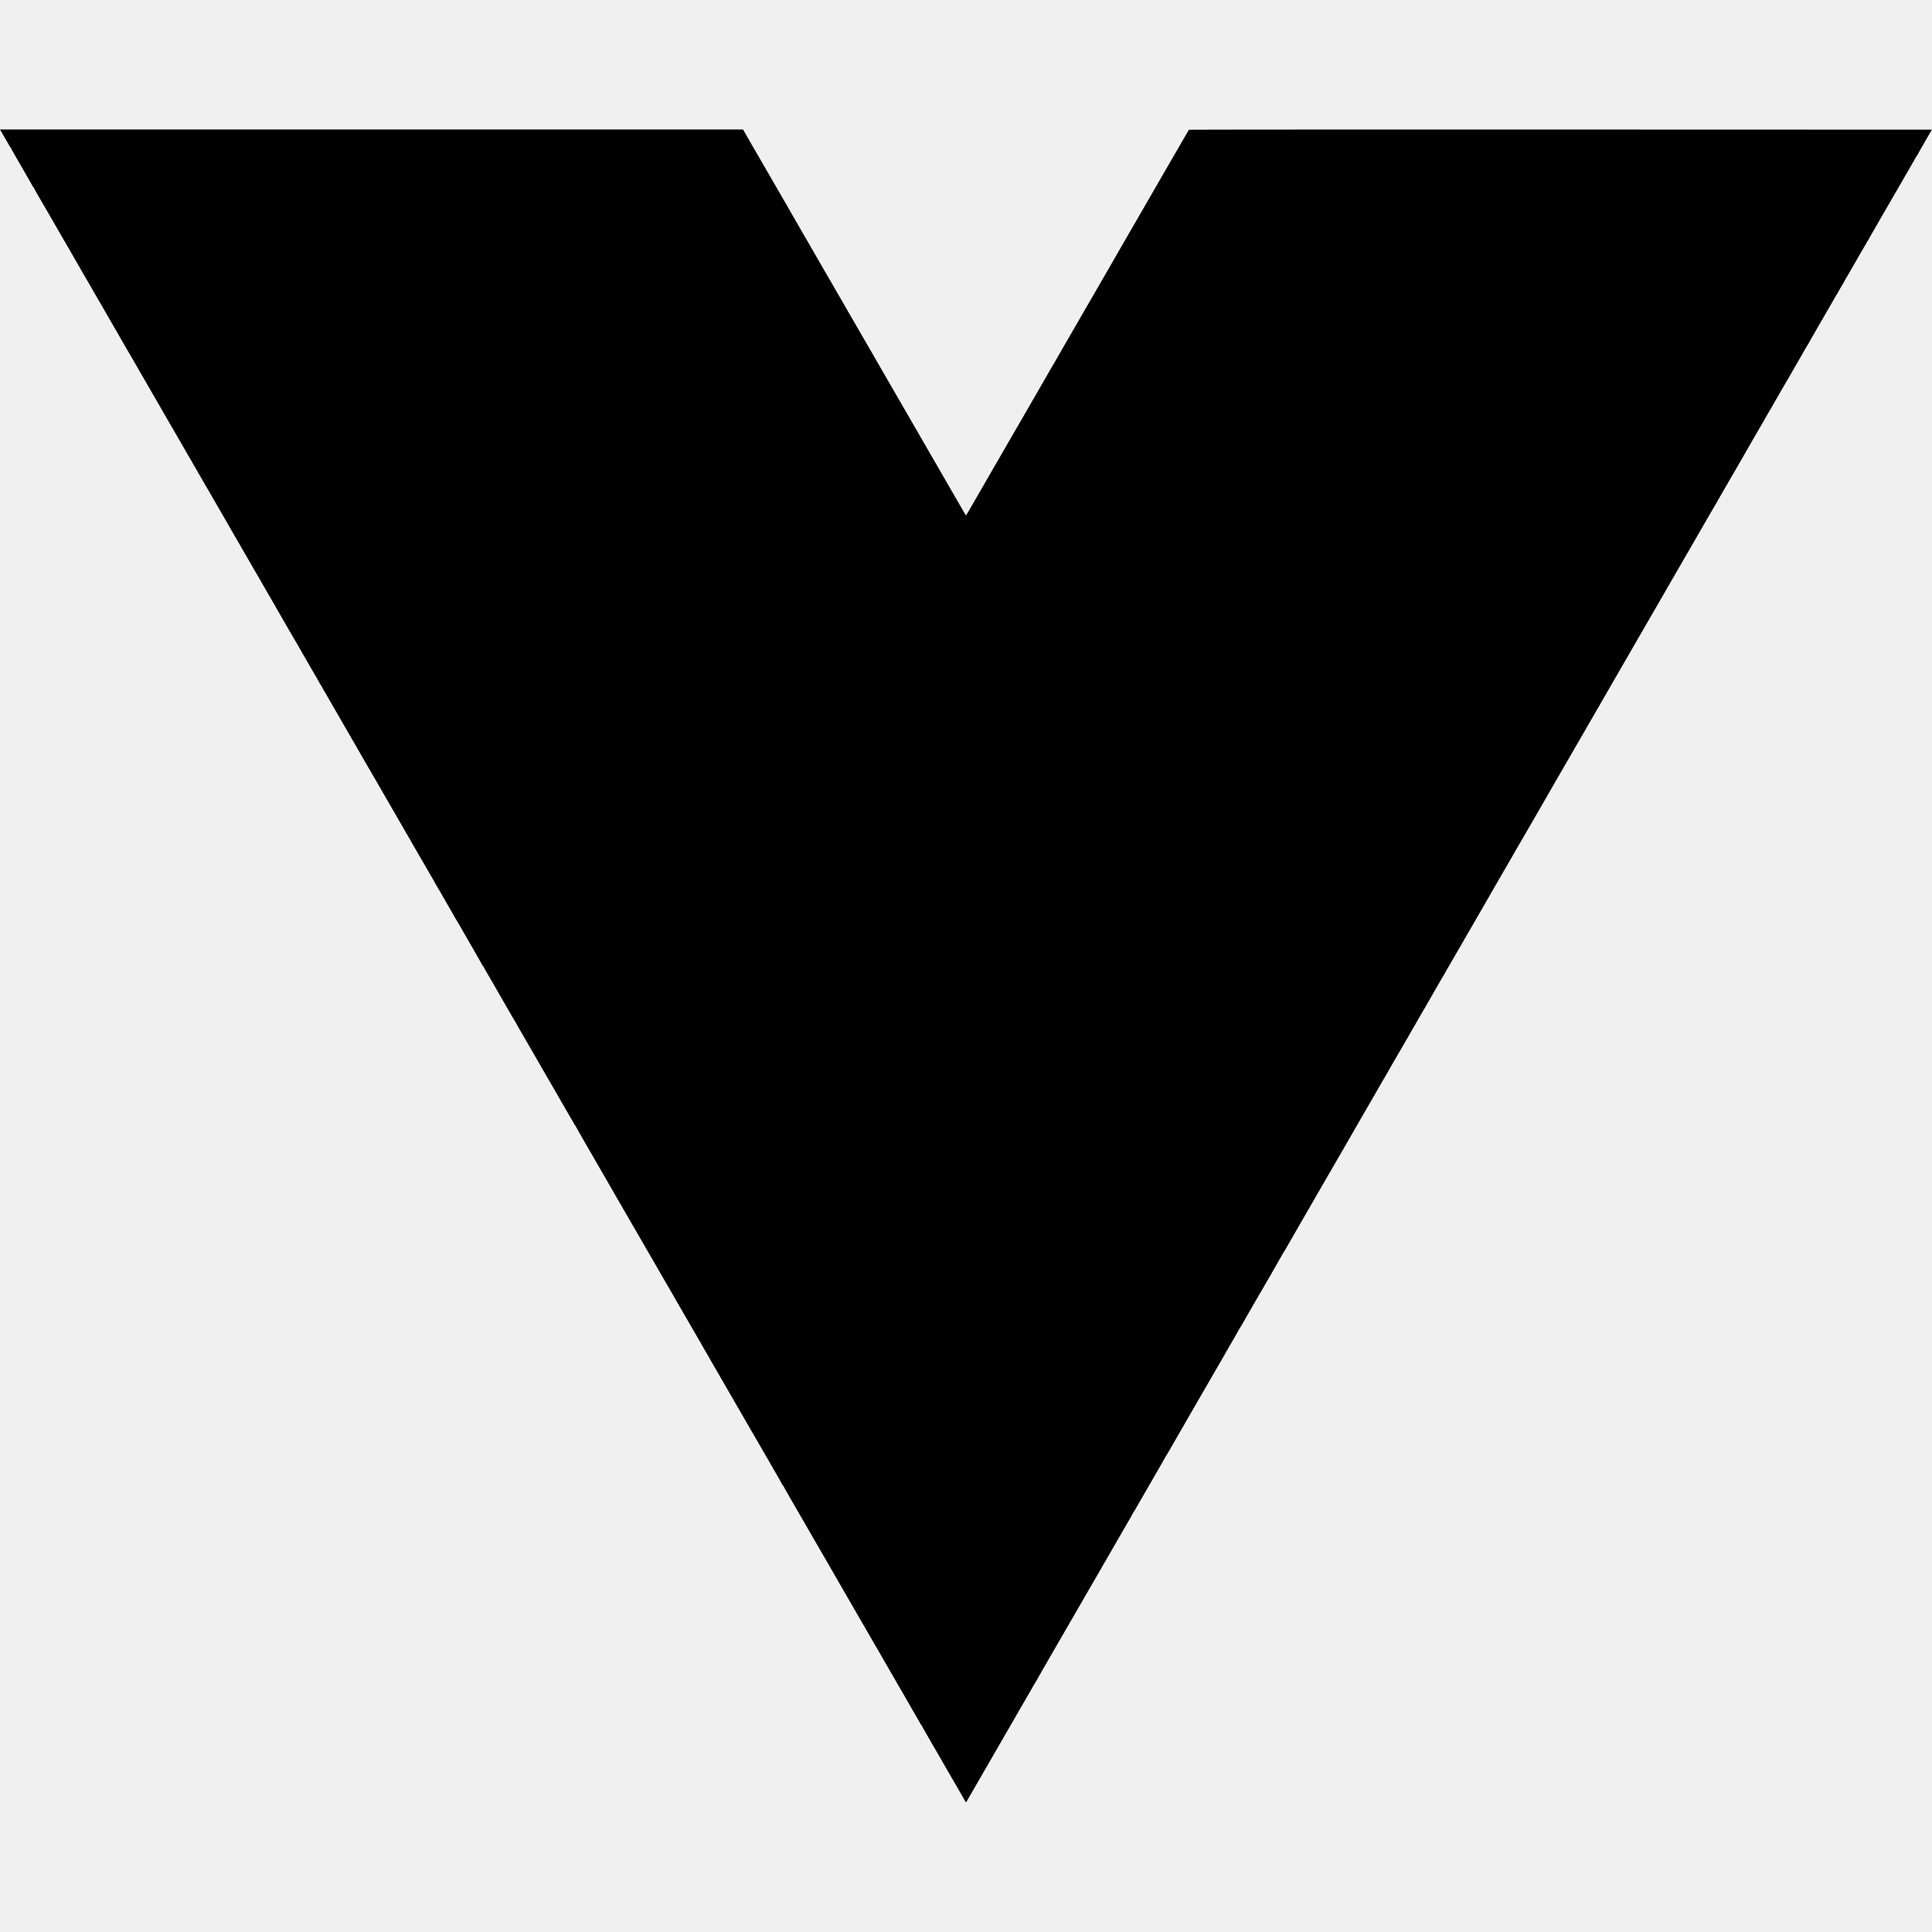
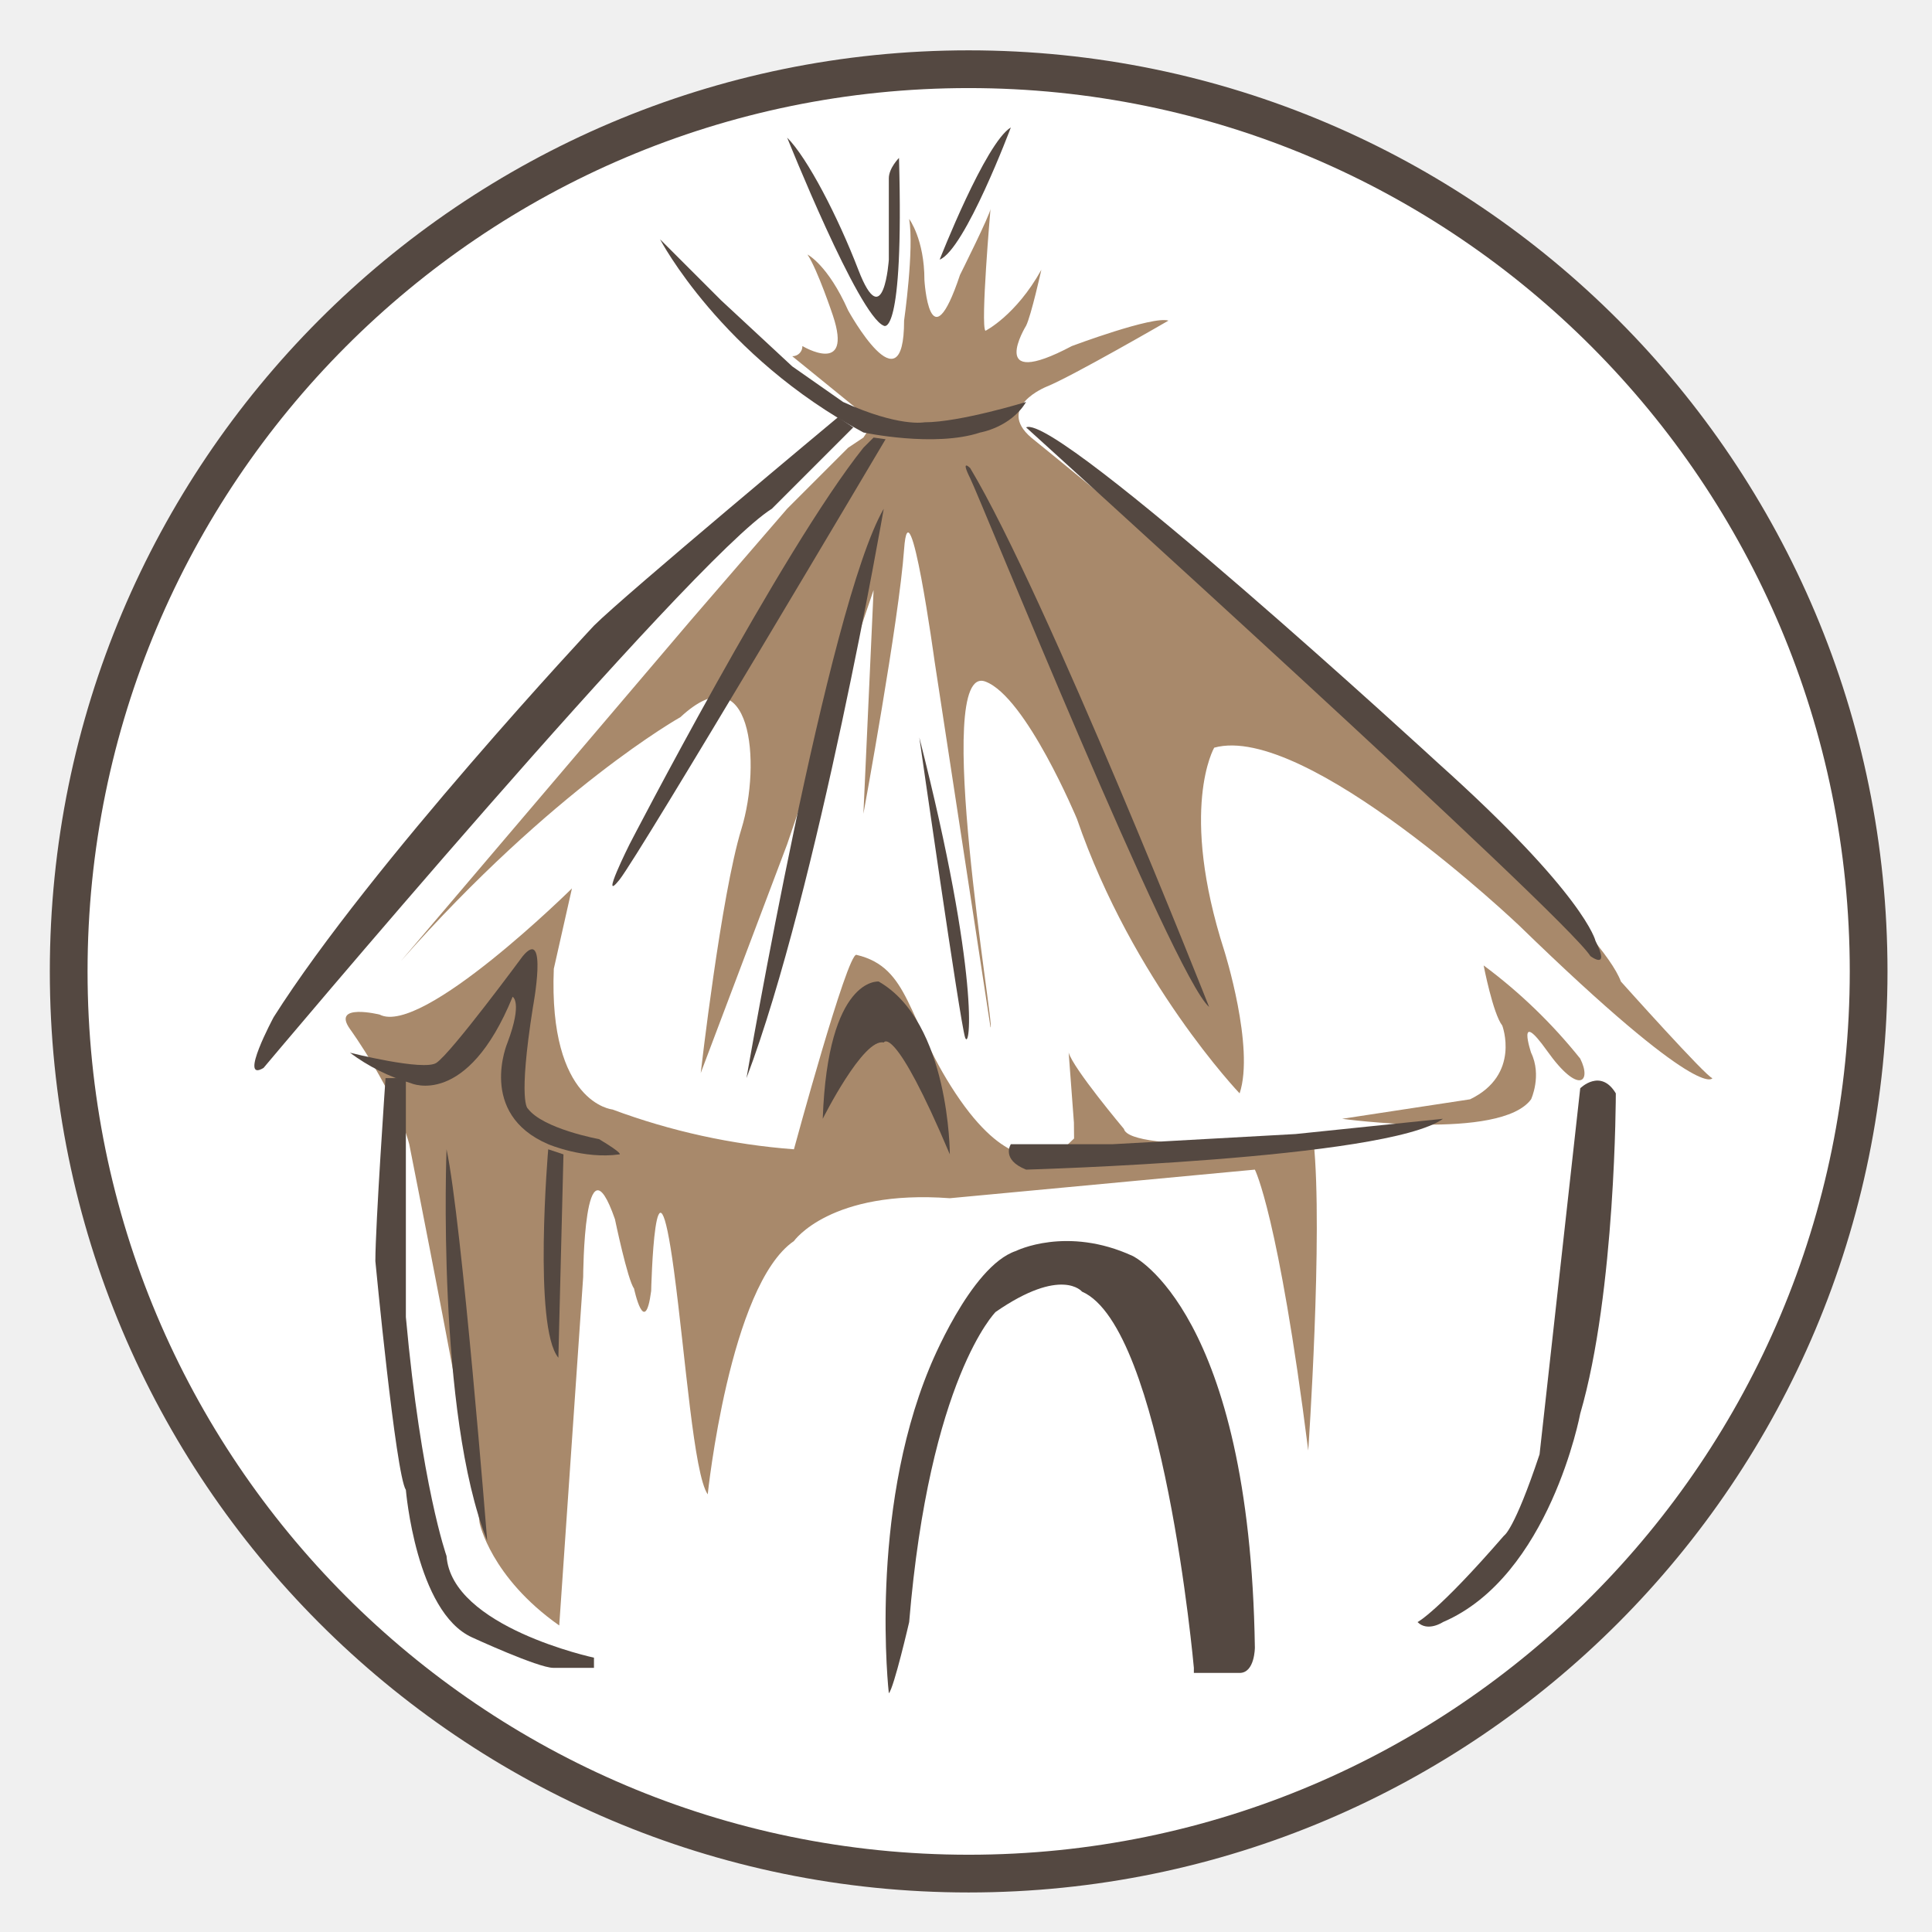
- <svg xmlns="http://www.w3.org/2000/svg" version="1.0" width="16pt" height="16pt" viewBox="0 0 16 16" preserveAspectRatio="xMidYMid meet">
-   <g transform="translate(0,16) scale(0.00032,-0.00032)" fill="#000000" stroke="none">
-     <path d="M18 46618 c45 -75 122 -207 122 -211 0 -2 25 -45 55 -95 30 -50 55 -96 55 -102 0 -5 5 -10 10 -10 6 0 10 -4 10 -9 0 -5 73 -135 161 -288 89 -153 173 -298 187 -323 14 -25 32 -57 41 -72 88 -149 187 -324 189 -335 2 -7 8 -13 13 -13 5 0 9 -4 9 -10 0 -5 46 -89 103 -187 175 -302 490 -846 507 -876 8 -16 20 -36 25 -45 28 -46 290 -498 339 -585 13 -23 74 -129 136 -236 61 -107 123 -215 137 -240 14 -25 29 -50 33 -56 5 -5 23 -37 40 -70 18 -33 38 -67 44 -75 11 -16 21 -33 63 -109 14 -25 29 -50 33 -56 4 -5 21 -35 38 -65 55 -100 261 -455 269 -465 4 -5 14 -21 20 -35 15 -29 41 -75 103 -180 24 -41 52 -88 60 -105 9 -16 57 -100 107 -185 112 -193 362 -626 380 -660 8 -14 23 -38 33 -55 11 -16 23 -37 27 -45 4 -8 26 -46 48 -85 23 -38 53 -90 67 -115 46 -81 64 -113 178 -310 62 -107 121 -210 132 -227 37 -67 56 -99 85 -148 16 -27 32 -57 36 -65 4 -8 15 -27 25 -42 9 -15 53 -89 96 -165 44 -76 177 -307 296 -513 120 -206 268 -463 330 -570 131 -227 117 -203 200 -348 36 -62 73 -125 82 -140 10 -15 21 -34 25 -42 4 -8 20 -37 36 -65 17 -27 38 -65 48 -82 49 -85 64 -111 87 -153 13 -25 28 -49 32 -55 4 -5 78 -134 165 -285 87 -151 166 -288 176 -305 10 -16 26 -43 35 -59 9 -17 125 -217 257 -445 132 -229 253 -441 270 -471 17 -30 45 -79 64 -108 18 -29 33 -54 33 -57 0 -2 20 -37 44 -77 24 -40 123 -212 221 -383 97 -170 190 -330 205 -355 16 -25 39 -65 53 -90 13 -25 81 -144 152 -265 70 -121 137 -238 150 -260 12 -22 37 -65 55 -95 18 -30 43 -73 55 -95 12 -22 48 -85 80 -140 77 -132 163 -280 190 -330 13 -22 71 -123 130 -225 59 -102 116 -199 126 -217 10 -17 29 -50 43 -72 15 -22 26 -43 26 -45 0 -2 27 -50 60 -106 33 -56 60 -103 60 -105 0 -2 55 -98 90 -155 8 -14 182 -316 239 -414 13 -22 45 -79 72 -124 27 -46 49 -86 49 -89 0 -2 14 -24 30 -48 16 -24 30 -46 30 -49 0 -5 74 -135 100 -176 5 -8 24 -42 43 -75 50 -88 58 -101 262 -455 104 -179 199 -345 213 -370 14 -25 28 -49 32 -55 4 -5 17 -26 28 -45 10 -19 62 -109 114 -200 114 -197 133 -230 170 -295 16 -27 33 -57 38 -65 17 -28 96 -165 103 -180 4 -8 16 -28 26 -45 10 -16 77 -131 148 -255 72 -124 181 -313 243 -420 62 -107 121 -209 131 -227 35 -62 323 -560 392 -678 38 -66 83 -145 100 -175 16 -30 33 -59 37 -65 4 -5 17 -27 29 -47 34 -61 56 -100 90 -156 17 -29 31 -55 31 -57 0 -2 17 -32 39 -67 21 -35 134 -229 251 -433 117 -203 235 -407 261 -451 27 -45 49 -85 49 -88 0 -4 8 -19 19 -34 15 -21 200 -341 309 -533 10 -19 33 -58 51 -87 17 -29 31 -54 31 -56 0 -2 25 -44 55 -94 30 -50 55 -95 55 -98 0 -4 6 -15 14 -23 7 -9 27 -41 43 -71 17 -30 170 -297 342 -594 171 -296 311 -542 311 -547 0 -5 5 -9 10 -9 6 0 10 -4 10 -10 0 -5 22 -47 49 -92 27 -46 58 -99 68 -118 24 -43 81 -140 93 -160 5 -8 66 -114 135 -235 69 -121 130 -227 135 -235 12 -21 259 -447 283 -490 10 -19 28 -47 38 -62 11 -14 19 -29 19 -32 0 -3 37 -69 83 -148 99 -170 305 -526 337 -583 13 -22 31 -53 41 -70 11 -16 22 -37 26 -45 7 -14 82 -146 103 -180 14 -24 181 -311 205 -355 13 -22 46 -80 75 -130 29 -49 64 -110 78 -135 14 -25 51 -88 82 -140 31 -52 59 -102 63 -110 4 -8 18 -33 31 -55 205 -353 284 -489 309 -535 17 -30 45 -78 62 -106 18 -28 36 -60 39 -72 4 -12 12 -22 17 -22 5 0 9 -4 9 -10 0 -5 109 -197 241 -427 133 -230 250 -431 259 -448 51 -90 222 -385 280 -485 37 -63 78 -135 92 -160 14 -25 67 -117 118 -205 51 -88 101 -175 111 -193 34 -58 55 -95 149 -257 51 -88 101 -173 110 -190 9 -16 76 -131 147 -255 72 -124 140 -241 151 -260 61 -108 281 -489 355 -615 38 -66 77 -133 87 -150 35 -63 91 -161 100 -175 14 -23 99 -169 128 -220 54 -97 135 -235 142 -245 4 -5 20 -32 35 -60 26 -48 238 -416 276 -480 10 -16 26 -46 37 -65 30 -53 382 -661 403 -695 10 -16 22 -37 26 -45 4 -8 26 -48 50 -88 24 -41 43 -75 43 -77 0 -2 22 -40 50 -85 27 -45 50 -84 50 -86 0 -3 38 -69 83 -147 84 -142 302 -520 340 -587 10 -19 34 -60 52 -90 18 -30 44 -75 57 -100 14 -25 45 -79 70 -120 25 -41 56 -96 70 -121 14 -25 77 -133 138 -240 62 -107 122 -210 132 -229 25 -43 310 -535 337 -581 11 -19 26 -45 34 -59 17 -32 238 -414 266 -460 11 -19 24 -41 28 -49 3 -7 75 -133 160 -278 84 -146 153 -269 153 -274 0 -5 5 -9 10 -9 6 0 10 -4 10 -10 0 -5 82 -150 181 -322 182 -314 201 -346 240 -415 12 -21 80 -139 152 -263 71 -124 141 -245 155 -270 14 -25 28 -49 32 -55 6 -8 145 -248 220 -380 37 -66 209 -362 229 -395 11 -19 24 -42 28 -49 4 -8 67 -118 140 -243 73 -125 133 -230 133 -233 0 -2 15 -28 33 -57 19 -29 47 -78 64 -108 17 -30 53 -93 79 -139 53 -90 82 -141 157 -272 82 -142 115 -199 381 -659 142 -245 268 -463 281 -485 12 -22 71 -125 132 -230 60 -104 172 -298 248 -430 76 -132 146 -253 156 -270 11 -16 22 -36 26 -44 3 -8 30 -54 60 -103 29 -49 53 -91 53 -93 0 -3 18 -34 40 -70 22 -36 40 -67 40 -69 0 -2 37 -66 81 -142 45 -77 98 -168 119 -204 20 -36 47 -81 58 -100 12 -19 27 -47 33 -62 6 -16 15 -28 20 -28 5 0 9 -4 9 -9 0 -6 63 -118 140 -251 77 -133 140 -243 140 -245 0 -2 18 -33 41 -70 22 -37 49 -83 60 -101 10 -19 29 -51 40 -71 25 -45 109 -189 126 -218 7 -11 17 -29 22 -40 6 -11 22 -38 35 -60 14 -22 37 -62 52 -90 14 -27 35 -62 45 -77 11 -14 19 -29 19 -32 0 -3 18 -35 40 -71 22 -36 40 -67 40 -69 0 -2 19 -35 42 -72 23 -38 55 -94 72 -124 26 -47 139 -244 171 -298 6 -9 21 -36 34 -60 28 -48 37 -51 51 -19 6 12 19 36 29 52 10 17 27 46 38 65 11 19 104 181 208 360 103 179 199 345 213 370 14 25 42 74 64 109 21 34 38 65 38 67 0 2 18 33 40 69 22 36 40 67 40 69 0 3 177 310 199 346 16 26 136 234 140 244 2 5 25 44 52 88 27 44 49 81 49 84 0 2 18 34 40 70 22 36 40 67 40 69 0 2 20 36 43 77 35 58 169 289 297 513 9 17 50 86 90 155 40 69 86 150 103 180 16 30 35 62 41 70 6 8 16 24 22 35 35 64 72 129 167 293 59 100 116 199 127 220 11 20 30 53 41 72 43 72 1070 1850 1121 1940 14 25 65 113 113 195 48 83 96 166 107 185 10 19 28 50 38 68 11 18 73 124 137 235 64 111 175 303 246 427 71 124 173 299 225 390 52 91 116 202 143 248 27 45 49 85 49 89 0 4 6 14 14 22 7 9 28 43 46 76 26 47 251 436 378 655 11 19 29 51 40 70 11 19 101 176 201 348 99 172 181 317 181 323 0 5 5 9 10 9 6 0 10 5 10 11 0 6 8 23 18 37 11 15 32 52 49 82 16 30 130 228 253 440 122 212 234 405 248 430 13 25 39 70 57 100 39 65 69 117 130 225 25 44 50 87 55 95 12 19 78 134 220 380 61 107 129 224 150 260 161 277 222 382 246 425 15 28 47 83 71 123 24 41 43 78 43 83 0 5 4 9 8 9 4 0 13 12 19 28 7 15 23 45 36 67 66 110 277 478 277 483 0 3 6 13 14 21 7 9 27 41 43 71 17 30 45 80 63 110 34 57 375 649 394 685 6 11 16 27 22 35 6 8 26 42 44 75 18 33 41 74 51 90 10 17 24 41 32 55 54 97 72 128 88 152 11 14 19 28 19 30 0 3 79 141 175 308 96 167 175 305 175 308 0 3 6 13 14 21 7 9 26 39 41 66 33 60 276 483 338 587 24 40 46 80 50 88 4 8 13 24 20 35 14 23 95 163 125 215 11 19 52 91 92 160 40 69 80 139 90 155 9 17 103 179 207 360 105 182 200 346 211 365 103 181 463 802 489 845 7 11 15 27 19 35 4 8 29 51 55 95 64 110 828 1433 848 1470 9 17 24 41 33 55 9 14 29 48 45 77 15 28 52 93 82 145 30 51 62 107 71 123 17 30 231 398 400 690 51 88 103 179 115 202 12 23 26 48 32 55 6 7 24 38 40 68 17 30 61 107 98 170 37 63 84 144 103 180 19 36 41 72 48 81 8 8 14 18 14 21 0 4 27 51 59 106 32 55 72 124 89 154 16 29 71 125 122 213 51 88 104 180 118 205 13 25 28 50 32 55 4 6 17 26 28 45 11 19 45 80 77 135 31 55 66 116 77 135 11 19 88 152 171 295 401 694 620 1072 650 1125 11 19 87 152 170 295 83 143 158 273 166 288 9 16 21 36 26 45 6 9 31 52 55 96 25 43 54 94 66 115 11 20 95 164 186 321 91 157 173 299 182 315 9 17 26 46 37 65 12 19 66 114 121 210 56 96 108 186 117 200 8 14 24 40 34 59 24 45 383 664 412 713 5 9 17 29 26 45 15 28 120 210 241 419 36 61 68 117 72 125 4 8 12 23 19 34 35 57 245 420 262 453 11 20 35 61 53 90 17 29 32 54 32 56 0 3 28 51 62 108 33 57 70 119 80 138 10 19 23 42 28 50 5 8 32 53 59 100 27 47 149 258 271 470 122 212 234 405 248 430 30 53 62 108 80 135 6 11 15 27 19 35 4 8 85 150 181 315 96 165 187 323 202 350 31 56 116 202 130 225 5 8 25 42 43 75 19 33 92 159 162 280 149 257 157 271 202 350 19 33 38 67 43 75 9 14 228 392 275 475 12 22 55 96 95 165 40 69 80 139 90 155 24 42 202 350 221 383 9 15 27 47 41 72 14 25 75 131 136 236 61 106 121 210 134 232 99 172 271 470 279 482 5 8 23 40 40 70 18 30 81 141 142 245 60 105 121 210 135 235 14 25 71 124 127 220 56 96 143 247 194 335 51 88 96 167 102 175 14 24 180 311 204 355 23 43 340 590 356 615 5 8 50 87 101 175 171 301 517 898 582 1008 25 43 46 81 46 83 0 2 12 23 27 47 14 23 40 67 56 97 16 30 35 62 42 70 7 8 15 22 18 30 4 8 20 38 37 65 16 28 33 57 37 65 6 12 111 196 143 250 5 8 55 95 112 193 57 98 113 195 126 215 12 20 27 46 32 57 6 11 14 27 20 35 5 8 76 130 156 270 80 140 165 287 187 325 23 39 52 90 66 115 13 25 30 52 37 61 8 8 14 18 14 21 0 4 41 77 92 165 50 87 175 302 276 478 101 176 208 360 236 408 28 49 67 117 86 152 19 35 41 70 48 77 6 6 12 15 12 19 0 7 124 224 167 291 12 21 23 40 23 42 0 2 21 40 46 83 26 43 55 92 64 109 54 95 327 568 354 614 19 30 45 75 59 100 71 128 82 145 89 148 4 2 8 8 8 13 0 5 42 82 94 172 311 538 496 858 518 897 14 25 40 70 58 100 18 30 42 71 53 90 10 19 79 139 152 265 73 127 142 246 153 265 10 19 43 76 72 125 29 50 63 108 75 130 65 116 80 140 87 143 4 2 8 8 8 12 0 8 114 212 140 250 6 8 14 24 20 35 5 11 54 97 108 190 l100 170 -9611 3 c-5286 1 -9614 -1 -9618 -5 -5 -6 -419 -719 -619 -1068 -89 -155 -267 -463 -323 -560 -38 -66 -81 -140 -95 -165 -31 -56 -263 -457 -526 -910 -110 -190 -224 -388 -254 -440 -29 -52 -61 -109 -71 -125 -23 -39 -243 -420 -268 -465 -11 -19 -204 -352 -428 -740 -224 -388 -477 -826 -563 -975 -85 -148 -185 -322 -222 -385 -37 -63 -120 -207 -185 -320 -65 -113 -177 -306 -248 -430 -72 -124 -172 -297 -222 -385 -51 -88 -142 -245 -202 -350 -131 -226 -247 -427 -408 -705 -65 -113 -249 -432 -410 -710 -160 -278 -388 -673 -506 -877 -118 -205 -216 -373 -219 -373 -3 0 -52 82 -109 183 -58 100 -144 250 -192 332 -95 164 -402 696 -647 1120 -85 149 -228 396 -317 550 -212 365 -982 1700 -1008 1745 -10 19 -43 76 -72 125 -29 50 -64 110 -77 135 -14 25 -63 110 -110 190 -47 80 -96 165 -110 190 -14 25 -99 171 -188 325 -89 154 -174 300 -188 325 -13 25 -64 113 -112 195 -48 83 -140 242 -205 355 -65 113 -183 317 -263 454 -79 137 -152 264 -163 282 -50 89 -335 583 -354 614 -12 19 -34 58 -50 85 -15 28 -129 226 -253 440 -124 215 -235 408 -247 430 -12 22 -69 121 -127 220 -58 99 -226 389 -373 645 -148 256 -324 561 -392 678 -67 117 -134 232 -147 255 -13 23 -33 59 -46 80 l-22 37 -9615 0 -9615 0 20 -32z" />
+ <svg xmlns="http://www.w3.org/2000/svg" version="1.0" width="16pt" height="16pt" viewBox="0 0 512 512" preserveAspectRatio="xMidYMid meet">
+   <g id="20c85ec5-5ca6-49f5-8641-dc15f624a7a6" data-name="Orijinal Favicon">
+     <ellipse cx="256.705" cy="257.432" rx="238.502" ry="239.091" style="fill:#fff;stroke:#544841;stroke-miterlimit:10;stroke-width:10px" />
+     <g id="d6c08555-fa7a-497f-bc53-1d07d25948ea" data-name="katman 15">
+       <g id="4e481707-4cff-421c-bc64-ce2c0fc458e3" data-name="Gölge">
+         <path id="0cd08412-e8ad-4680-8490-b340a35eef58" data-name="Üst" d="M209.951,94.4a2.639,2.639,0,0,0,2.695-2.695s13.473,8.084,8.084-8.084c0,0-4.042-12.125-6.736-16.167,0,0,5.389,2.695,10.778,14.82,0,0,14.82,26.945,14.82,2.695,0,0,2.695-18.862,1.347-26.945,0,0,4.042,5.389,4.042,16.167,0,0,1.347,22.904,9.431-1.347,0,0,8.084-16.167,8.084-17.515,0,0-2.695,30.987-1.347,32.335,0,0,8.084-4.042,14.82-16.167,0,0-2.695,12.125-4.042,14.82,0,0-10.778,17.515,12.125,5.389,0,0,21.556-8.084,25.598-6.736,0,0-25.598,14.82-32.335,17.515,0,0-13.473,5.389-4.042,13.473,0,0,146.853,118.56,156.283,144.158,0,0,22.904,25.598,24.251,25.598,0,0-2.695,6.736-51.196-40.418,0,0-56.585-53.891-80.836-47.154,0,0-9.431,16.167,2.695,53.891,0,0,8.084,25.598,4.042,37.724,0,0-28.293-29.64-43.113-72.753,0,0-13.473-32.335-24.251-36.376-14.383-5.394,2.695,92.962,1.347,91.614l-14.82-97.004s-6.709-48.881-8.084-29.64c-1.347,18.862-10.778,70.058-10.778,70.058l2.695-59.28L208.604,223.738l-22.904,60.627s5.389-47.154,10.778-64.669,2.695-47.154-16.167-29.64c0,0-33.682,18.862-74.1,64.669L183.006,164.458l25.598-29.64,16.167-16.167,4.042-2.695,2.695-4.042Z" style="fill:#8b6239;opacity:0.75" />
+         <path id="b6dd79da-847d-4aa2-9e2e-59d8af84bd5a" data-name="Sol" d="M226.96,253.041c14.315,3.368,13.175,16.946,26.272,36.713,13.39,20.209,22.356,16.041,22.356,16.041l4.421-1.053,1.895-.421,2.737-2.61-.042-4.21L283.209,278.934c1.137,4.168,14.652,20.251,14.652,20.251,1.516,6.4,50.264,3.368,50.264,3.368C350.65,326.973,346.699,384.4,346.699,384.4c-7.915-62.48-14.146-74.437-14.146-74.437l-80.836,7.578c-31.661-2.358-41.316,11.347-41.316,11.347-17.065,11.683-22.847,67.132-22.847,67.132-3.705-5.389-5.864-36.254-8.926-59.112-5.052-37.724-6.063,5.221-6.063,5.221-1.684,12.799-4.547-.674-4.547-.674-1.684-2.189-5.052-18.357-5.052-18.357-8.252-23.746-8.42,15.325-8.42,15.325l-6.343,92.344c-18.188-12.799-21.107-27.17-21.107-27.17C125.747,390.35,108.457,303.227,108.457,303.227c-3.817-14.146-15.718-30.538-15.718-30.538-4.94-6.961,7.859-3.817,7.859-3.817,11.227,5.85,50.972-33.434,50.972-33.434l-4.806,21.309c-1.437,35.703,15.528,37.274,15.528,37.274a175.812,175.812,0,0,0,48.109,10.554S224.54,252.472,226.96,253.041Z" style="fill:#8b6239;opacity:0.75" />
+         <path id="3c6a8992-06bd-45aa-b358-c933481ce2f1" data-name="Sağ" d="M355.681,296.491s41.99,5.838,50.074-5.165c0,0,2.919-6.287,0-12.35,0,0-4.042-12.125,4.266-.449s11.901,8.308,8.757,2.021a138.562,138.562,0,0,0-25.598-24.7s2.47,12.799,4.94,15.943c0,0,4.94,13.024-8.533,19.535Z" style="fill:#8b6239;opacity:0.75" />
+       </g>
+       <g id="6cf1cc38-f5aa-4bca-b8f3-18d54bf0169b" data-name="İskelet">
+         <path id="421f68cd-c443-4628-900e-b2659656ea7a" data-name="Kapi" d="M316.386,441.996s-8.084-90.267-29.64-99.698c0,0-5.389-6.736-22.904,5.389,0,0-17.515,17.515-22.904,82.184,0,0-4.042,17.515-5.389,18.862,0,0-5.389-47.154,10.778-86.225,0,0,10.778-26.945,22.904-30.987,0,0,13.473-6.736,30.987,1.347,0,0,30.987,14.82,32.335,103.74,0,0,0,6.736-4.042,6.736H316.386Z" style="fill:#544841" />
+         <path id="86286c4e-45f0-4720-bb92-29ad49902096" data-name="Duvar Sağ" d="M375.665,429.87s5.389-2.695,22.904-22.904c0,0,2.695-1.347,9.431-21.556L418.778,288.407s5.389-5.389,9.431,1.347c0,0,0,52.544-9.431,84.878,0,0-8.084,43.113-36.376,55.238C382.402,429.87,378.36,432.565,375.665,429.87Z" style="fill:#544841" />
+         <path id="1f0dc23f-9b93-44d6-9c0a-33d3a8487f44" data-name="Duvar Sol" d="M157.408,439.301s-37.724-8.084-39.071-26.945c0,0-6.736-18.862-10.778-63.322V285.712h-5.389s-2.695,39.071-2.695,48.502c0,0,5.389,56.585,8.084,60.627,0,0,2.695,32.335,17.515,39.071,0,0,17.515,8.084,21.556,8.084h10.778Z" style="fill:#544841" />
+         <path id="b51f9955-a9e6-49f2-889b-2f59bc45ca5a" data-name="alt Çatı Sol" d="M92.739,278.976a51.079,51.079,0,0,0,16.167,8.084s14.82,6.736,26.945-22.904c0,0,2.695,1.347-1.347,12.125,0,0-8.084,18.862,10.778,26.945,0,0,9.431,4.042,18.862,2.695,0,0,1.347,0-5.389-4.042,0,0-14.82-2.695-18.862-8.084,0,0-2.695-1.347,1.347-26.945,0,0,4.042-21.556-2.695-13.473,0,0-18.862,25.598-22.904,28.293C112.279,283.913,92.739,278.976,92.739,278.976Z" style="fill:#544841" />
+         <path id="8c6a91fb-11d8-4caa-b52f-e756af4dc78d" data-name="duvar orta sol 2" d="M118.337,304.574s-2.695,70.058,10.778,103.74C129.115,408.314,122.379,323.436,118.337,304.574Z" style="fill:#544841" />
+         <path id="45c2f888-169b-4f81-8623-dbfd02cd8290" data-name="dovar orta sol" d="M145.282,304.574s-4.042,47.154,2.695,55.238l1.347-53.891Z" style="fill:#544841" />
+         <path id="e11899cb-6e54-4591-b98c-40d70bcc2114" data-name="Bina tavan orta" d="M218.035,296.491s10.778-21.556,16.167-20.209c0,0,2.695-5.389,17.515,29.64,0,0,0-35.029-18.862-45.807C232.855,260.114,219.382,258.767,218.035,296.491Z" style="fill:#544841" />
+         <path id="a1ad8d97-d90f-4f43-b159-853b1c2c6c46" data-name="bina tavan sol" d="M267.884,303.227s-2.695,4.042,4.042,6.736c0,0,95.656-2.695,110.476-13.473L343.331,300.532,294.829,303.227Z" style="fill:#544841" />
+         <path id="266fb218-d57d-424d-b43d-7036e68ae53c" data-name="Çatı iskelet sağ" d="M271.926,113.262s142.811,129.338,149.547,140.116c0,0,5.389,4.042,1.347-4.042,0,0-2.695-12.125-41.765-47.154C381.055,202.182,280.009,109.22,271.926,113.262Z" style="fill:#544841" />
+         <path id="80ea7460-ca12-4fc0-8f95-9b1549140c76" data-name="çatı iskelet sol" d="M69.835,283.018S183.006,148.291,204.562,134.818l21.556-21.556-4.042-2.695s-56.585,47.154-64.669,55.238c0,0-59.28,63.322-84.878,103.74C72.529,269.545,63.099,287.06,69.835,283.018Z" style="fill:#544841" />
+         <path id="d9d563b5-8f67-4788-a615-9bfd074fc7a2" data-name="çatı tavan" d="M174.922,63.413s16.167,30.987,53.891,51.196c0,0,18.862,4.042,30.987,0,0,0,8.084-1.347,12.125-8.084,0,0-17.515,5.389-26.945,5.389,0,0-6.736,1.347-21.556-5.389l-13.473-9.431-18.862-17.515Z" style="fill:#544841" />
+         <path id="560d4bf9-3212-4330-907e-d1b87b8195a6" data-name="çatı sol" d="M234.687,116.405s-65.154,110.027-70.543,116.763,2.695-9.431,2.695-9.431,40.418-78.142,61.974-105.087l2.695-2.695Z" style="fill:#544841" />
+         <path id="60d5a676-e5c1-4e7b-b9cd-bd848a0be314" data-name="çatı orta sağ" d="M243.633,195.445s10.778,75.447,12.125,79.489S259.8,258.767,243.633,195.445Z" style="fill:#544841" />
+         <path id="e546fb36-fc4a-448a-8942-3ab67ea23fbe" data-name="satı orta sol" d="M234.202,134.818s-17.515,101.045-36.376,150.894C197.826,285.712,219.382,160.416,234.202,134.818Z" style="fill:#544841" />
+         <path id="617b9cbb-ef25-440f-934a-5255ec46b0c8" data-name="Çatı sağ" d="M320.427,266.851s-43.113-109.129-63.322-142.811c0,0-2.695-2.695,0,2.695S310.996,258.767,320.427,266.851Z" style="fill:#544841" />
+         <path id="c33d2190-9e51-4d85-84da-64a5d304d633" data-name="Çatı üzeri sol" d="M208.604,36.467s18.862,47.154,25.598,49.849c0,0,5.389,4.042,4.042-44.46,0,0-2.695,2.695-2.695,5.389V68.802s-1.347,20.209-8.084,2.695C222.058,57.437,213.993,41.856,208.604,36.467Z" style="fill:#544841" />
+         <path id="35d0348a-4c6b-4eef-a205-d7f9c9f7df01" data-name="Çatı üzeri sağ" d="M249.022,68.802s12.125-30.987,18.862-35.029C267.884,33.773,255.758,66.107,249.022,68.802Z" style="fill:#544841" />
+       </g>
+     </g>
  </g>
</svg>
